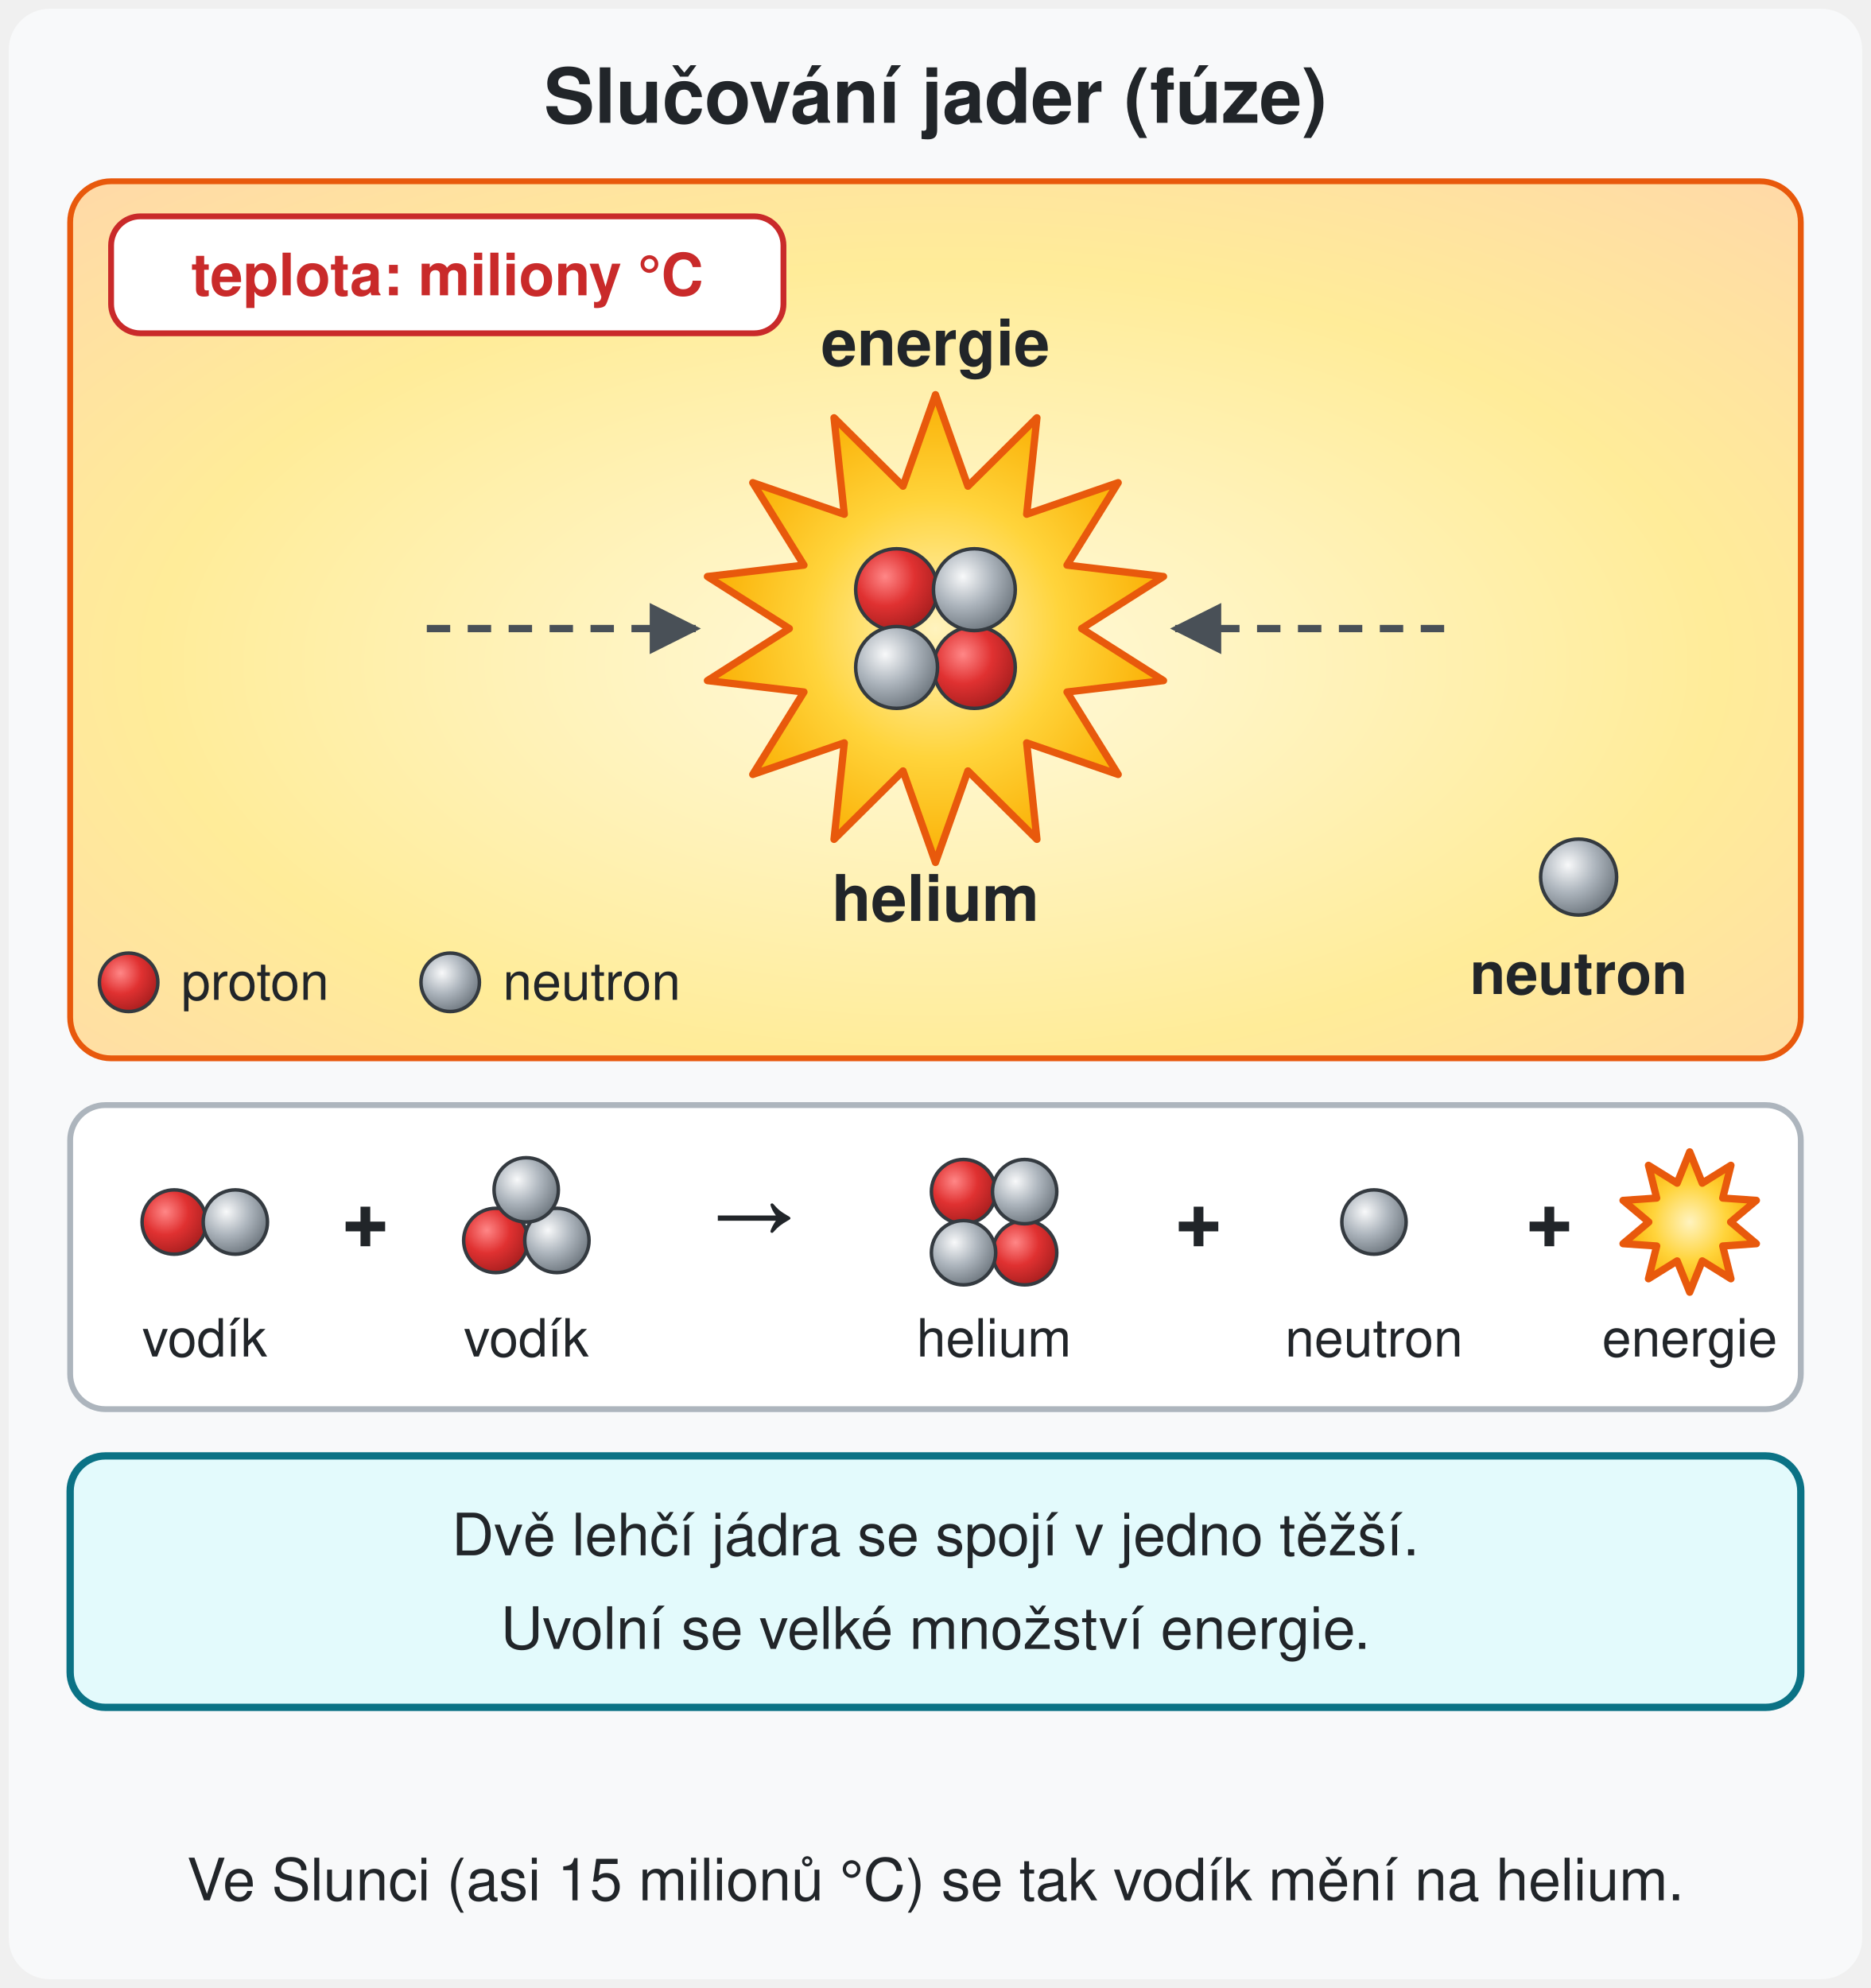
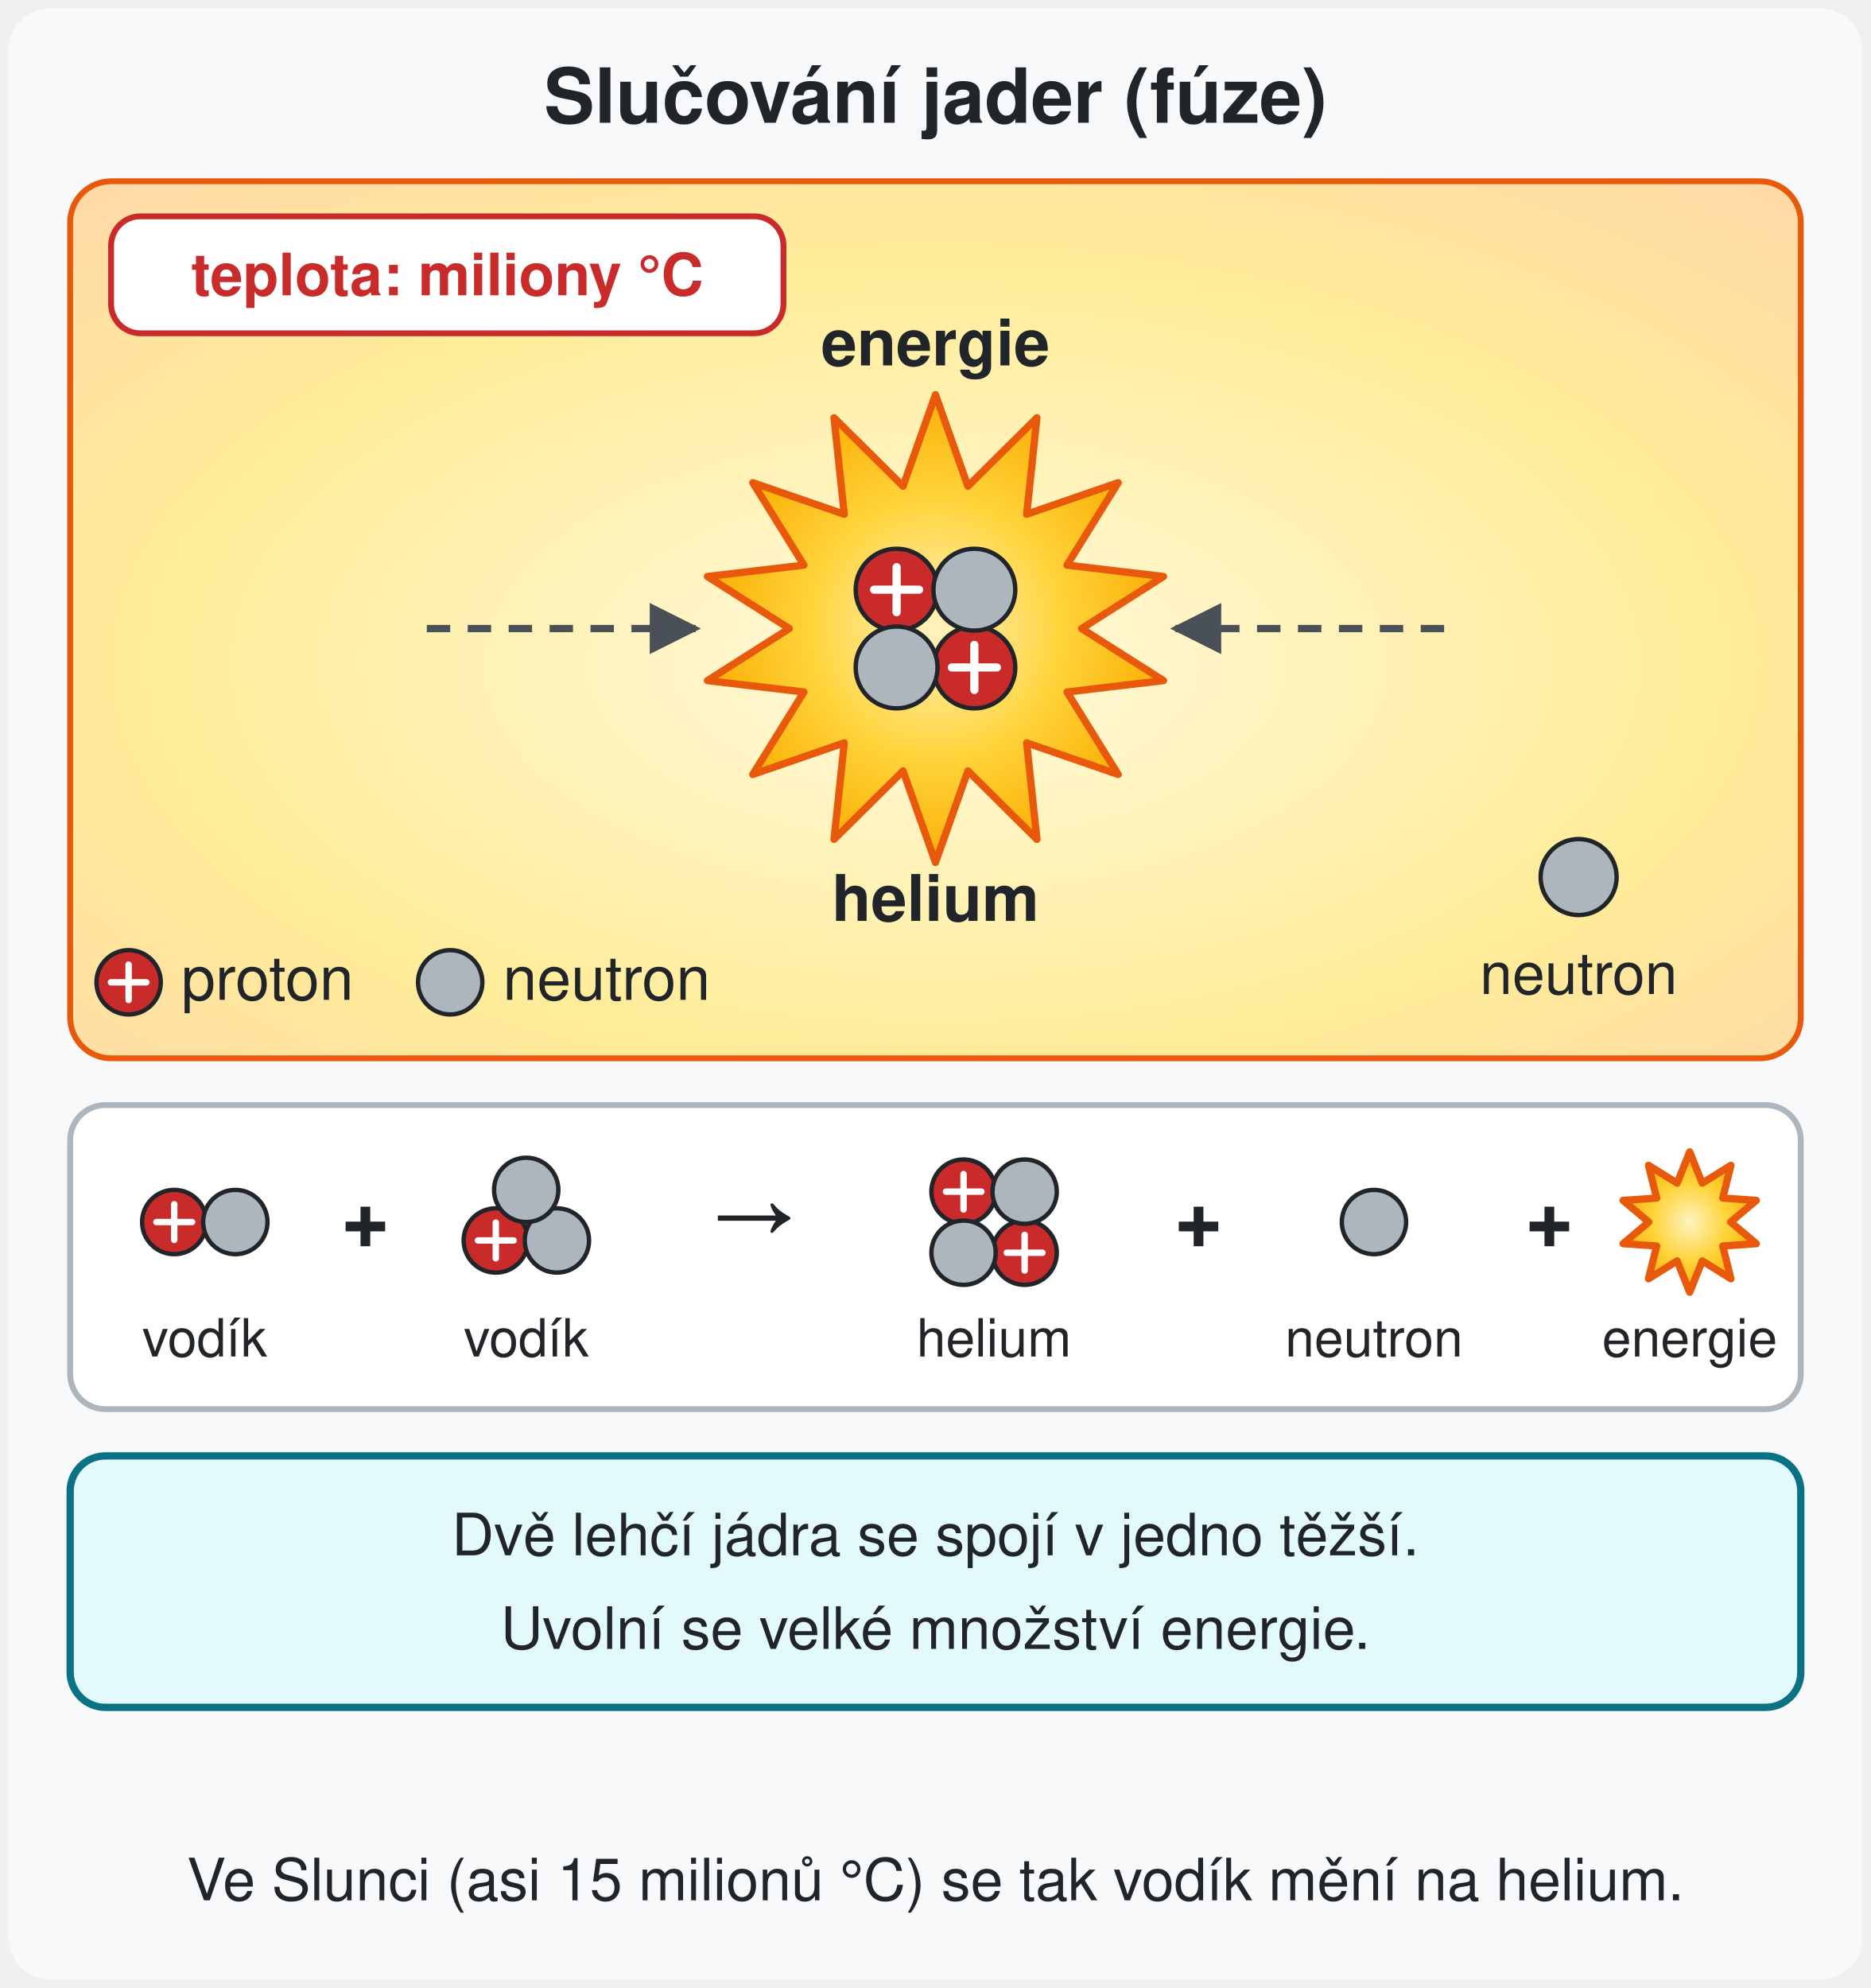
<svg xmlns="http://www.w3.org/2000/svg" viewBox="0 0 640 680" font-family="'Segoe UI', Helvetica, Arial, sans-serif" role="img" aria-label="Slučování jader, fúze. Při teplotě milionů stupňů Celsia letí proti sobě dvě jádra vodíku: jedno z 1 protonu a 1 neutronu, druhé z 1 protonu a 2 neutronů. Spojí se v jádro helia ze 2 protonů a 2 neutronů, vyletí jeden neutron a uvolní se energie. Dole stejný děj jako zápis: vodík plus vodík dá helium, neutron a energii. Ve Slunci, asi 15 milionů stupňů Celsia, se tak vodík mění na helium.">
  <style>
/* Předloha: PDF 19 Jaderná energie, s. 3 (slučování: lehčí → těžší, miliony °C, srážka rychlých jader) a s. 4 (Slunce 15 000 000 °C; 3. rovnice 2H + 3H → 4He + n).
   Výklad: § Slučování jader (fúze). Počty kuliček přesné: 2 + 3 = 4 + 1 nukleon, 1 + 1 = 2 + 0 protonů. Obě vstupní jádra jsou vodík (výklad nerozlišuje izotopy).
   Smyčka 6 s: jádra se rozletí proti sobě, spojí se v helium, vyletí neutron a záblesk energie. Bez animace = stav po sloučení + zápis pod scénou. */
.f5d { animation: f5d 6s ease-in infinite; } .f5t { animation: f5t 6s ease-in infinite; }
.f5h { transform-box: view-box; transform-origin: 320px 215px; animation: f5h 6s ease-out infinite; }
.f5z { transform-box: view-box; transform-origin: 320px 215px; animation: f5z 6s ease-out infinite; }
.f5n { animation: f5n 6s ease-out infinite; }
@keyframes f5d { 0% { transform: translate(0px, 0px); opacity: 1; } 30% { transform: translate(182px, 0px); opacity: 1; } 32%, 100% { transform: translate(182px, 0px); opacity: 0; } }
@keyframes f5t { 0% { transform: translate(0px, 0px); opacity: 1; } 30% { transform: translate(-182px, 0px); opacity: 1; } 32%, 100% { transform: translate(-182px, 0px); opacity: 0; } }
@keyframes f5h { 0%, 30% { transform: scale(.6); opacity: 0; } 36% { transform: scale(1); opacity: 1; } 94% { transform: scale(1); opacity: 1; } 98%, 100% { transform: scale(1); opacity: 0; } }
@keyframes f5z { 0%, 30% { transform: scale(.2); opacity: 0; } 37% { transform: scale(1.1); opacity: 1; } 44% { transform: scale(1); opacity: 1; } 94% { transform: scale(1); opacity: 1; } 98%, 100% { transform: scale(1); opacity: 0; } }
@keyframes f5n { 0%, 32% { transform: translate(-220px, -85px); opacity: 0; } 34% { opacity: 1; } 58% { transform: translate(0px, 0px); opacity: 1; } 94% { transform: translate(0px, 0px); opacity: 1; } 98%, 100% { transform: translate(0px, 0px); opacity: 0; } }
.f5nl { animation: f5nl 6s linear infinite; }
@keyframes f5nl { 0%, 56% { opacity: 0; } 61%, 94% { opacity: 1; } 98%, 100% { opacity: 0; } }
.f5l { animation: f5l 6s linear infinite; }
@keyframes f5l { 0%, 31% { opacity: 0; } 36%, 94% { opacity: 1; } 98%, 100% { opacity: 0; } }
@media (prefers-reduced-motion: reduce) { .f5d, .f5t, .f5h, .f5z, .f5n, .f5l, .f5nl { animation: none; } }
</style>
  <defs>
-     <radialGradient id="gp" cx=".36" cy=".34" r=".72">
-       <stop offset="0" stop-color="#ff8787" />
-       <stop offset=".5" stop-color="#e03131" />
-       <stop offset="1" stop-color="#a61e1e" />
-     </radialGradient>
-     <radialGradient id="gn" cx=".36" cy=".34" r=".72">
-       <stop offset="0" stop-color="#f8f9fa" />
-       <stop offset=".5" stop-color="#adb5bd" />
-       <stop offset="1" stop-color="#6c757d" />
-     </radialGradient>
    <radialGradient id="gz" cx=".5" cy=".5" r=".5">
      <stop offset="0" stop-color="#fff3bf" />
      <stop offset=".55" stop-color="#ffd43b" />
      <stop offset="1" stop-color="#fab005" />
    </radialGradient>
    <marker id="sip" viewBox="0 0 10 10" refX="9" refY="5" markerWidth="7" markerHeight="7" orient="auto-start-reverse">
      <path d="M0 0L10 5L0 10Z" fill="#495057" />
    </marker>
    <radialGradient id="zar" cx=".5" cy=".55" r=".75">
      <stop offset="0" stop-color="#fff9db" />
      <stop offset=".6" stop-color="#ffec99" />
      <stop offset="1" stop-color="#ffd8a8" />
    </radialGradient>
  </defs>
  <rect x="3" y="3" width="634" height="674" rx="14" fill="#f8f9fa" />
  <text x="320" y="42" font-size="26" font-weight="bold" fill="#212529" text-anchor="middle">Slučování jader (fúze)</text>
  <rect x="24" y="62" width="592" height="300" rx="14" fill="url(#zar)" stroke="#e8590c" stroke-width="2" />
  <rect x="38" y="74" width="230" height="40" rx="10" fill="#fff" stroke="#c92a2a" stroke-width="2" />
  <text x="153" y="101" font-size="20" text-anchor="middle" font-weight="bold" fill="#c92a2a">teplota: miliony °C</text>
  <path d="M146 215L238 215" stroke="#495057" stroke-width="2.5" stroke-dasharray="8 6" fill="none" marker-end="url(#sip)" />
  <path d="M494 215L402 215" stroke="#495057" stroke-width="2.5" stroke-dasharray="8 6" fill="none" marker-end="url(#sip)" />
  <g class="f5z">
    <path d="M320 135L331.1 166.3L354.7 142.9L351.2 175.9L382.5 165.1L365 193.3L398 197.2L370 215L398 232.8L365 236.7L382.5 264.9L351.2 254.1L354.7 287.1L331.1 263.7L320 295L308.9 263.7L285.3 287.1L288.8 254.1L257.5 264.9L275 236.7L242 232.8L270 215L242 197.2L275 193.3L257.5 165.1L288.8 175.9L285.3 142.9L308.9 166.3Z" fill="url(#gz)" stroke="#e8590c" stroke-width="2.5" stroke-linejoin="round" />
  </g>
  <g class="f5h">
-     <circle cx="306.7" cy="201.7" r="14" fill="url(#gp)" stroke="#343a40" stroke-width="1.2" />
-     <circle cx="333.3" cy="228.3" r="14" fill="url(#gp)" stroke="#343a40" stroke-width="1.2" />
-     <circle cx="333.3" cy="201.7" r="14" fill="url(#gn)" stroke="#343a40" stroke-width="1.2" />
-     <circle cx="306.7" cy="228.3" r="14" fill="url(#gn)" stroke="#343a40" stroke-width="1.2" />
+     <circle cx="306.7" cy="201.7" r="14" fill="#c92a2a" stroke="#212529" stroke-width="1.5" />
+     <path d="M299 201.7H314.4M306.7 194V209.4" stroke="#fff" stroke-width="2.8" stroke-linecap="round" />
+     <circle cx="333.3" cy="228.3" r="14" fill="#c92a2a" stroke="#212529" stroke-width="1.5" />
+     <path d="M325.6 228.3H341M333.3 220.6V236" stroke="#fff" stroke-width="2.8" stroke-linecap="round" />
+     <circle cx="333.3" cy="201.7" r="14" fill="#adb5bd" stroke="#212529" stroke-width="1.5" />
+     <circle cx="306.7" cy="228.3" r="14" fill="#adb5bd" stroke="#212529" stroke-width="1.5" />
  </g>
  <g class="f5l">
    <text x="320" y="125" font-size="22" fill="#212529" text-anchor="middle" font-weight="bold">energie</text>
    <text x="320" y="315" font-size="22" fill="#212529" text-anchor="middle" font-weight="bold">helium</text>
  </g>
  <g class="f5d" opacity="0">
    <path d="M70 201H30" stroke="#d9480f" stroke-width="3" stroke-linecap="round" />
    <path d="M70 215H30" stroke="#d9480f" stroke-width="3" stroke-linecap="round" />
    <path d="M70 229H30" stroke="#d9480f" stroke-width="3" stroke-linecap="round" />
-     <circle cx="96.7" cy="215" r="14" fill="url(#gp)" stroke="#343a40" stroke-width="1.2" />
-     <circle cx="123.3" cy="215" r="14" fill="url(#gn)" stroke="#343a40" stroke-width="1.2" />
+     <circle cx="96.7" cy="215" r="14" fill="#c92a2a" stroke="#212529" stroke-width="1.5" />
+     <path d="M89 215H104.4M96.7 207.3V222.7" stroke="#fff" stroke-width="2.8" stroke-linecap="round" />
+     <circle cx="123.3" cy="215" r="14" fill="#adb5bd" stroke="#212529" stroke-width="1.5" />
    <text x="110" y="261" font-size="22" fill="#212529" text-anchor="middle" font-weight="bold">vodík</text>
  </g>
  <g class="f5t" opacity="0">
    <path d="M570 201H610" stroke="#d9480f" stroke-width="3" stroke-linecap="round" />
    <path d="M570 215H610" stroke="#d9480f" stroke-width="3" stroke-linecap="round" />
    <path d="M570 229H610" stroke="#d9480f" stroke-width="3" stroke-linecap="round" />
-     <circle cx="516.7" cy="223" r="14" fill="url(#gp)" stroke="#343a40" stroke-width="1.2" />
-     <circle cx="543.3" cy="223" r="14" fill="url(#gn)" stroke="#343a40" stroke-width="1.2" />
-     <circle cx="530" cy="201" r="14" fill="url(#gn)" stroke="#343a40" stroke-width="1.2" />
+     <circle cx="516.7" cy="223" r="14" fill="#c92a2a" stroke="#212529" stroke-width="1.5" />
+     <path d="M509 223H524.4M516.7 215.3V230.7" stroke="#fff" stroke-width="2.8" stroke-linecap="round" />
+     <circle cx="543.3" cy="223" r="14" fill="#adb5bd" stroke="#212529" stroke-width="1.5" />
+     <circle cx="530" cy="201" r="14" fill="#adb5bd" stroke="#212529" stroke-width="1.5" />
    <text x="530" y="261" font-size="22" fill="#212529" text-anchor="middle" font-weight="bold">vodík</text>
  </g>
  <g class="f5n">
-     <circle cx="540" cy="300" r="13" fill="url(#gn)" stroke="#343a40" stroke-width="1.2" />
+     <circle cx="540" cy="300" r="13" fill="#adb5bd" stroke="#212529" stroke-width="1.5" />
  </g>
  <g class="f5nl">
-     <text x="540" y="340" font-size="20" fill="#212529" text-anchor="middle" font-weight="bold">neutron</text>
+     <text x="540" y="340" font-size="20" fill="#212529" text-anchor="middle">neutron</text>
  </g>
  <g>
-     <circle cx="44" cy="336" r="10" fill="url(#gp)" stroke="#343a40" stroke-width="1.2" />
-     <text x="62" y="342" font-size="18" fill="#212529">proton</text>
-     <circle cx="154" cy="336" r="10" fill="url(#gn)" stroke="#343a40" stroke-width="1.2" />
-     <text x="172" y="342" font-size="18" fill="#212529">neutron</text>
+     <circle cx="44" cy="336" r="11" fill="#c92a2a" stroke="#212529" stroke-width="1.5" />
+     <path d="M37.95 336H50.05M44 329.95V342.05" stroke="#fff" stroke-width="2.2" stroke-linecap="round" />
+     <text x="62" y="342" font-size="21" fill="#212529">proton</text>
+     <circle cx="154" cy="336" r="11" fill="#adb5bd" stroke="#212529" stroke-width="1.5" />
+     <text x="172" y="342" font-size="21" fill="#212529">neutron</text>
  </g>
  <rect x="24" y="378" width="592" height="104" rx="12" fill="#fff" stroke="#adb5bd" stroke-width="2" />
-   <circle cx="59.6" cy="418" r="11" fill="url(#gp)" stroke="#343a40" stroke-width="1.2" />
-   <circle cx="80.5" cy="418" r="11" fill="url(#gn)" stroke="#343a40" stroke-width="1.2" />
+   <circle cx="59.6" cy="418" r="11" fill="#c92a2a" stroke="#212529" stroke-width="1.5" />
+   <path d="M53.5 418H65.7M59.6 411.9V424.1" stroke="#fff" stroke-width="2.2" stroke-linecap="round" />
+   <circle cx="80.5" cy="418" r="11" fill="#adb5bd" stroke="#212529" stroke-width="1.5" />
  <text x="70" y="464" font-size="18" fill="#212529" text-anchor="middle">vodík</text>
  <text x="125" y="426" font-size="28" fill="#212529" text-anchor="middle" font-weight="bold">+</text>
-   <circle cx="169.6" cy="424.3" r="11" fill="url(#gp)" stroke="#343a40" stroke-width="1.2" />
-   <circle cx="190.5" cy="424.3" r="11" fill="url(#gn)" stroke="#343a40" stroke-width="1.2" />
-   <circle cx="180" cy="407" r="11" fill="url(#gn)" stroke="#343a40" stroke-width="1.2" />
+   <circle cx="169.6" cy="424.3" r="11" fill="#c92a2a" stroke="#212529" stroke-width="1.5" />
+   <path d="M163.5 424.3H175.7M169.6 418.2V430.4" stroke="#fff" stroke-width="2.2" stroke-linecap="round" />
+   <circle cx="190.5" cy="424.3" r="11" fill="#adb5bd" stroke="#212529" stroke-width="1.5" />
+   <circle cx="180" cy="407" r="11" fill="#adb5bd" stroke="#212529" stroke-width="1.5" />
  <text x="180" y="464" font-size="18" fill="#212529" text-anchor="middle">vodík</text>
  <text x="258" y="426" font-size="30" fill="#212529" text-anchor="middle" font-weight="bold">→</text>
-   <circle cx="329.6" cy="407.6" r="11" fill="url(#gp)" stroke="#343a40" stroke-width="1.2" />
-   <circle cx="350.5" cy="428.5" r="11" fill="url(#gp)" stroke="#343a40" stroke-width="1.2" />
-   <circle cx="350.5" cy="407.6" r="11" fill="url(#gn)" stroke="#343a40" stroke-width="1.2" />
-   <circle cx="329.6" cy="428.5" r="11" fill="url(#gn)" stroke="#343a40" stroke-width="1.2" />
+   <circle cx="329.6" cy="407.6" r="11" fill="#c92a2a" stroke="#212529" stroke-width="1.5" />
+   <path d="M323.6 407.6H335.7M329.6 401.6V413.7" stroke="#fff" stroke-width="2.2" stroke-linecap="round" />
+   <circle cx="350.5" cy="428.5" r="11" fill="#c92a2a" stroke="#212529" stroke-width="1.5" />
+   <path d="M344.4 428.5H356.6M350.5 422.4V434.6" stroke="#fff" stroke-width="2.2" stroke-linecap="round" />
+   <circle cx="350.5" cy="407.6" r="11" fill="#adb5bd" stroke="#212529" stroke-width="1.5" />
+   <circle cx="329.6" cy="428.5" r="11" fill="#adb5bd" stroke="#212529" stroke-width="1.5" />
  <text x="340" y="464" font-size="18" fill="#212529" text-anchor="middle">helium</text>
  <text x="410" y="426" font-size="28" fill="#212529" text-anchor="middle" font-weight="bold">+</text>
-   <circle cx="470" cy="418" r="11" fill="url(#gn)" stroke="#343a40" stroke-width="1.2" />
+   <circle cx="470" cy="418" r="11" fill="#adb5bd" stroke="#212529" stroke-width="1.5" />
  <text x="470" y="464" font-size="18" fill="#212529" text-anchor="middle">neutron</text>
  <text x="530" y="426" font-size="28" fill="#212529" text-anchor="middle" font-weight="bold">+</text>
  <path d="M578 394L582.3 404.7L592.1 398.6L589.3 409.8L600.8 410.6L592 418L600.8 425.4L589.3 426.2L592.1 437.4L582.3 431.3L578 442L573.7 431.3L563.9 437.4L566.7 426.2L555.2 425.4L564 418L555.2 410.6L566.7 409.8L563.9 398.6L573.7 404.7Z" fill="url(#gz)" stroke="#e8590c" stroke-width="2.5" stroke-linejoin="round" />
  <text x="578" y="464" font-size="18" fill="#212529" text-anchor="middle">energie</text>
  <rect x="24" y="498" width="592" height="86" rx="12" fill="#e3fafc" stroke="#0b7285" stroke-width="2.5" />
  <text x="320" y="532" font-size="20" fill="#212529" text-anchor="middle">Dvě lehčí jádra se spojí v jedno těžší.</text>
  <text x="320" y="564" font-size="20" fill="#212529" text-anchor="middle">Uvolní se velké množství energie.</text>
  <text x="320" y="650" font-size="20" fill="#212529" text-anchor="middle">Ve Slunci (asi 15 milionů °C) se tak vodík mění na helium.</text>
</svg>
